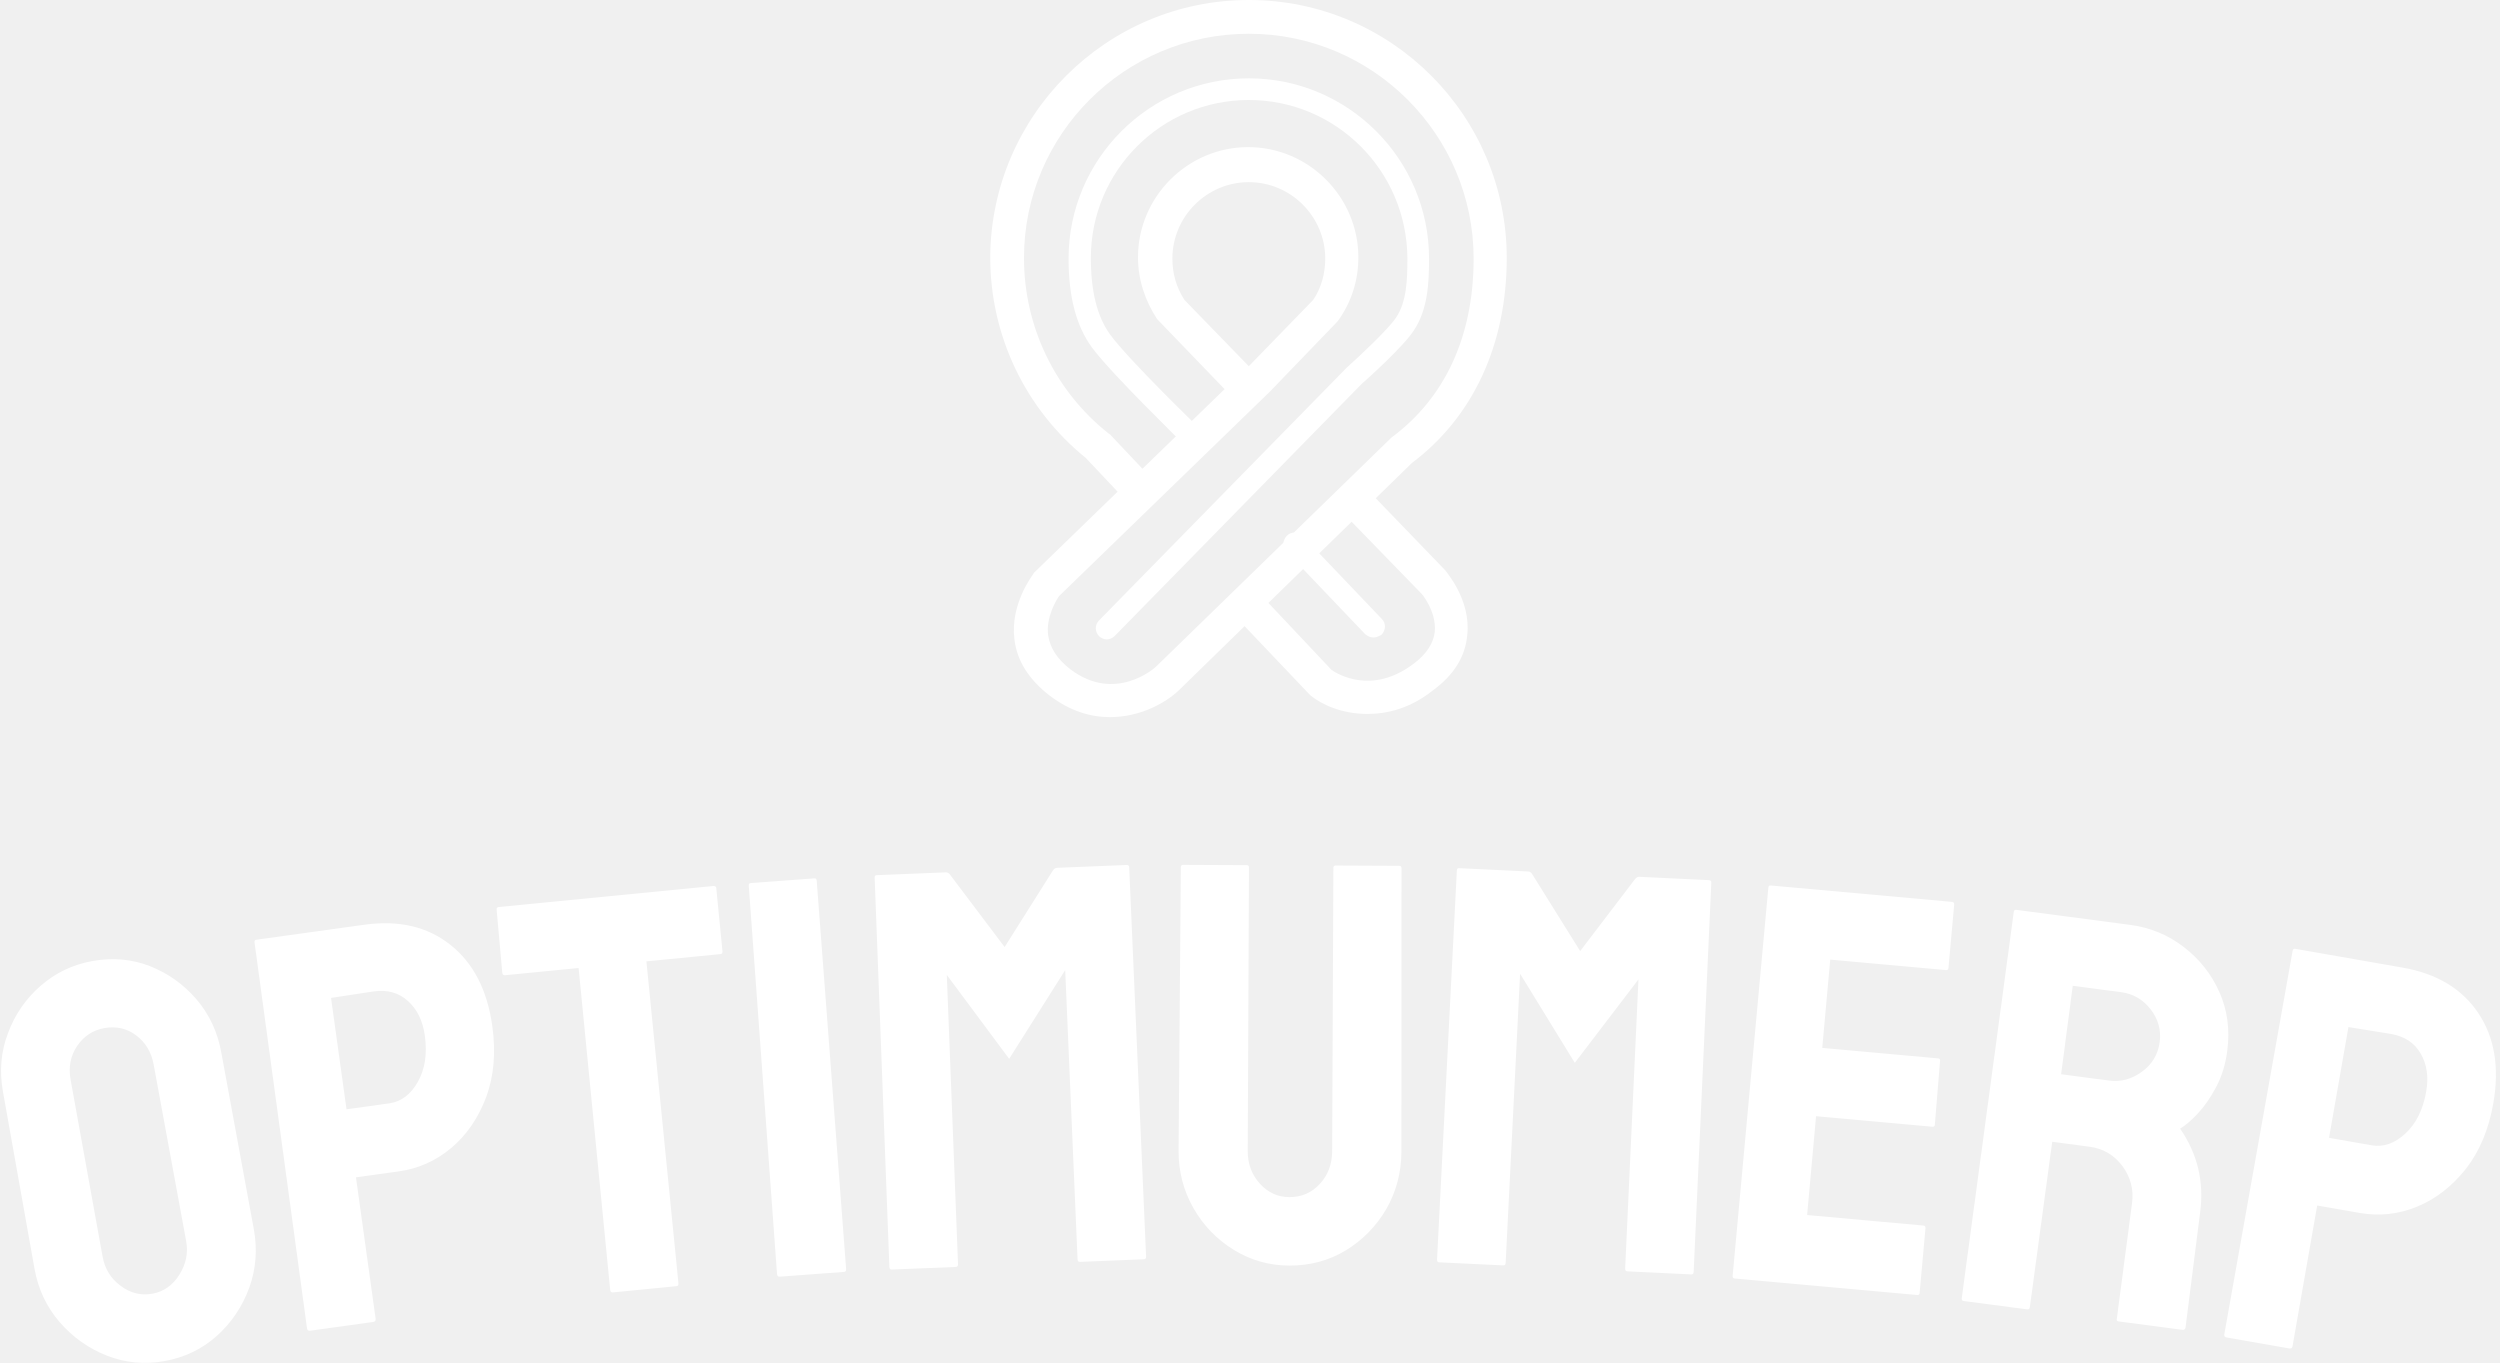
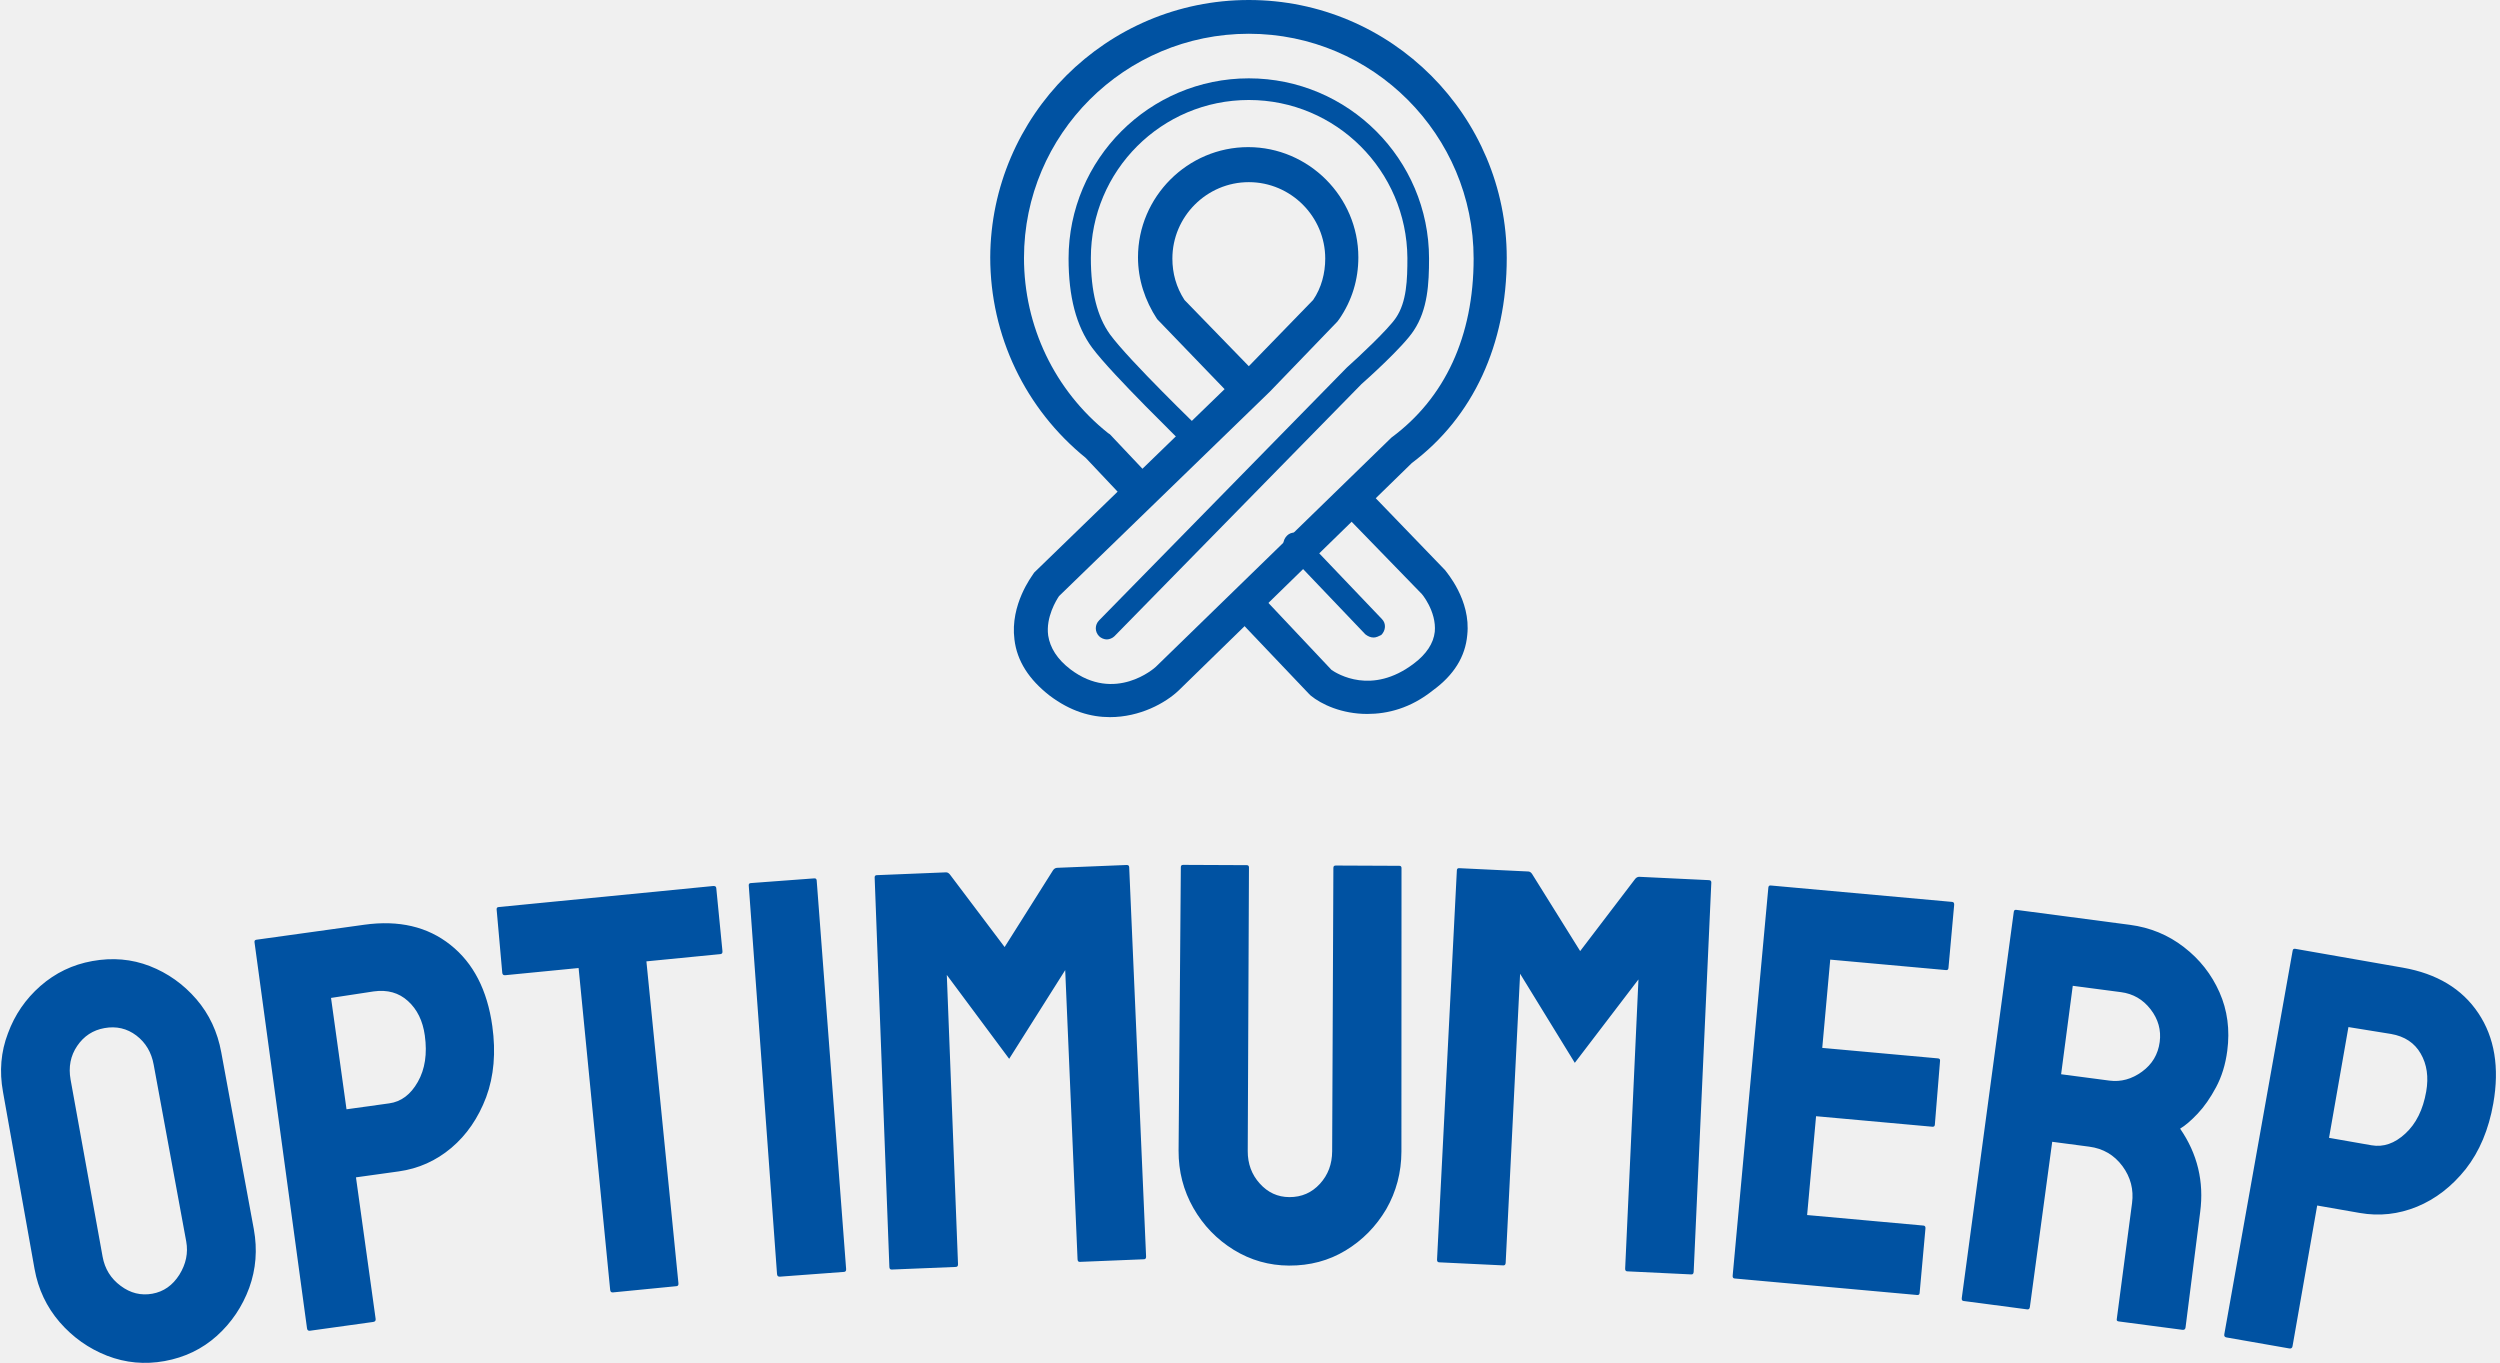
<svg xmlns="http://www.w3.org/2000/svg" version="1.1" width="2000" height="1090" viewBox="0 0 2000 1090">
  <g transform="matrix(1,0,0,1,-1.207572,0.1503338)">
    <svg viewBox="0 0 396 216" data-background-color="#6936f5" preserveAspectRatio="xMidYMid meet" height="1090" width="2000">
      <g id="tight-bounds" transform="matrix(1,0,0,1,0.2401696,-0.02979092)">
        <svg viewBox="0 0 395.52 216.06" height="216.06" width="395.52">
          <g>
            <svg viewBox="0 0 395.52 216.06" height="216.06" width="395.52">
              <g transform="matrix(1,0,0,1,0,137.1099)">
                <svg viewBox="0 0 395.52 78.95" height="78.95" width="395.52">
                  <g id="textblocktransform">
                    <svg viewBox="0 0 395.52 78.95" height="78.95" width="395.52" id="textblock">
                      <g>
                        <svg viewBox="0 0 395.52 78.95" height="78.95" width="395.52">
                          <g transform="matrix(1,0,0,1,0,0)">
-                             <svg width="395.52" viewBox="-0.181 -28.019 218.979 43.71" height="78.95" data-palette-color="#ffffff">
-                               <path d="M14.17 15.534v0c-1.738 0.314-3.42 0.158-5.044-0.47v0c-1.619-0.635-3.006-1.618-4.161-2.947-1.148-1.33-1.884-2.888-2.206-4.672v0l-2.769-15.535c-0.329-1.817-0.184-3.53 0.433-5.139v0c0.594-1.625 1.545-3.013 2.855-4.164 1.311-1.145 2.825-1.873 4.544-2.183v0c1.784-0.323 3.467-0.176 5.048 0.438v0c1.589 0.621 2.953 1.59 4.093 2.909 1.133 1.319 1.862 2.878 2.187 4.675v0l2.857 15.519c0.323 1.784 0.188 3.496-0.403 5.134v0c-0.609 1.655-1.557 3.062-2.844 4.223-1.289 1.154-2.818 1.892-4.59 2.212zM13.101 9.62v0c0.991-0.179 1.781-0.735 2.371-1.668 0.582-0.939 0.783-1.91 0.601-2.914v0l-2.857-15.519c-0.196-1.082-0.702-1.936-1.52-2.561-0.824-0.623-1.761-0.84-2.81-0.65v0c-1.004 0.181-1.797 0.701-2.381 1.559-0.589 0.865-0.782 1.855-0.581 2.97v0l2.808 15.529c0.193 1.069 0.72 1.923 1.58 2.559 0.855 0.645 1.784 0.876 2.789 0.695zM32.482 12.099v0l-5.537 0.77c-0.158 0.022-0.249-0.046-0.27-0.205v0l-4.609-33.888c-0.018-0.132 0.035-0.207 0.161-0.224v0l9.489-1.319c3.018-0.419 5.533 0.17 7.545 1.768 2.012 1.592 3.237 3.969 3.677 7.132v0c0.321 2.311 0.142 4.389-0.538 6.233v0c-0.694 1.833-1.713 3.317-3.056 4.453-1.35 1.137-2.89 1.825-4.619 2.066v0l-3.754 0.522 1.726 12.42c0.022 0.158-0.05 0.249-0.215 0.272zM32.529-16.913v0l-3.747 0.571 1.359 9.776 3.754-0.522c1.043-0.145 1.878-0.773 2.504-1.882 0.633-1.111 0.838-2.469 0.615-4.074v0c-0.179-1.288-0.672-2.296-1.48-3.025-0.801-0.73-1.803-1.011-3.005-0.844zM59.109 8.958v0l-5.583 0.548c-0.146 0.014-0.227-0.058-0.243-0.218v0l-2.771-28.254-6.439 0.631c-0.159 0.016-0.247-0.056-0.262-0.215v0l-0.494-5.548c-0.013-0.133 0.044-0.205 0.169-0.218v0l18.82-1.846c0.179-0.018 0.275 0.04 0.288 0.173v0l0.544 5.543c0.016 0.159-0.043 0.245-0.176 0.259v0l-6.499 0.637 2.811 28.251c0.016 0.159-0.04 0.245-0.165 0.257zM73.81 7.706v0l-5.624 0.418c-0.16 0.012-0.245-0.062-0.258-0.222v0l-2.482-34.109c-0.01-0.133 0.048-0.204 0.174-0.214v0l5.575-0.414c0.133-0.01 0.204 0.052 0.214 0.185v0l2.583 34.102c0.012 0.16-0.049 0.244-0.182 0.254zM83.623 7.27v0l-5.635 0.23c-0.127 0.005-0.193-0.072-0.2-0.232v0l-1.292-34.176c-0.005-0.133 0.055-0.202 0.182-0.208v0l6.074-0.247c0.127-0.005 0.243 0.057 0.348 0.186v0l4.804 6.37 4.249-6.739c0.094-0.137 0.215-0.209 0.361-0.215v0l6.095-0.248c0.147-0.006 0.223 0.058 0.228 0.191v0l1.483 34.168c0.007 0.16-0.054 0.242-0.18 0.247v0l-5.636 0.23c-0.127 0.005-0.193-0.072-0.199-0.232v0l-1.084-25.377-4.918 7.786-5.474-7.363 0.984 25.381c0.007 0.16-0.057 0.243-0.19 0.248zM112.868 7.152v0c-1.747-0.008-3.365-0.468-4.854-1.381v0c-1.489-0.92-2.671-2.145-3.544-3.675-0.873-1.537-1.306-3.212-1.298-5.026v0l0.198-24.89c0.001-0.133 0.068-0.2 0.2-0.199v0l5.59 0.025c0.127 0.001 0.19 0.067 0.19 0.2v0l-0.108 24.89c-0.005 1.12 0.348 2.072 1.057 2.855 0.71 0.79 1.575 1.187 2.595 1.191v0c1.073 0.005 1.968-0.385 2.685-1.168 0.71-0.777 1.067-1.725 1.073-2.846v0l0.107-24.889c0.001-0.133 0.068-0.2 0.201-0.2v0l5.59 0.025c0.127 0.001 0.19 0.067 0.189 0.2v0l-0.008 24.891c-0.008 1.827-0.452 3.508-1.331 5.044v0c-0.9 1.523-2.089 2.731-3.566 3.625-1.477 0.894-3.132 1.336-4.966 1.328zM131.67 7.135v0l-5.633-0.27c-0.127-0.006-0.186-0.089-0.179-0.249v0l1.739-34.156c0.006-0.133 0.073-0.197 0.199-0.19v0l6.073 0.291c0.127 0.006 0.237 0.078 0.33 0.216v0l4.221 6.77 4.829-6.336c0.106-0.128 0.233-0.189 0.379-0.182v0l6.093 0.292c0.146 0.007 0.217 0.077 0.21 0.21v0l-1.549 34.165c-0.008 0.16-0.075 0.237-0.201 0.231v0l-5.633-0.27c-0.127-0.006-0.186-0.089-0.179-0.249v0l1.167-25.373-5.587 7.321-4.801-7.819-1.267 25.368c-0.008 0.16-0.078 0.237-0.211 0.23zM167.997 9.734v0l-16.024-1.45c-0.126-0.011-0.182-0.097-0.168-0.256v0l3.132-34.056c0.012-0.133 0.081-0.193 0.207-0.182v0l15.925 1.441c0.133 0.012 0.192 0.101 0.177 0.267v0l-0.501 5.537c-0.012 0.133-0.084 0.193-0.218 0.181v0l-10.158-0.919-0.701 7.748 10.158 0.92c0.133 0.012 0.193 0.081 0.182 0.207v0l-0.458 5.621c-0.011 0.126-0.084 0.183-0.216 0.172v0l-10.209-0.924-0.785 8.674 10.209 0.924c0.133 0.012 0.192 0.098 0.177 0.257v0l-0.512 5.667c-0.011 0.126-0.084 0.183-0.217 0.171zM177.662 10.996v0l-5.591-0.736c-0.126-0.017-0.178-0.104-0.157-0.263v0l4.565-33.894c0.017-0.132 0.089-0.19 0.215-0.174v0l9.974 1.314c1.785 0.235 3.366 0.887 4.745 1.957v0c1.38 1.063 2.419 2.383 3.119 3.961 0.7 1.578 0.928 3.293 0.684 5.144v0c-0.158 1.203-0.487 2.269-0.986 3.198v0c-0.5 0.936-1.039 1.709-1.617 2.319-0.578 0.61-1.089 1.047-1.534 1.311v0c1.524 2.211 2.11 4.652 1.759 7.322v0l-1.284 10.129c-0.021 0.159-0.114 0.227-0.279 0.205v0l-5.582-0.735c-0.132-0.017-0.192-0.076-0.179-0.175v0l1.345-10.211c0.157-1.19-0.124-2.272-0.843-3.248-0.725-0.976-1.696-1.545-2.912-1.705v0l-3.252-0.429-1.96 14.498c-0.021 0.159-0.097 0.229-0.23 0.212zM185.889-16.848v0l-4.233-0.557-1.023 7.763 4.234 0.557c1.011 0.133 1.967-0.128 2.866-0.782 0.892-0.649 1.41-1.519 1.554-2.609v0c0.138-1.044-0.13-2.001-0.802-2.87-0.667-0.861-1.532-1.362-2.596-1.502zM200.658 14.424v0l-5.507-0.965c-0.158-0.028-0.223-0.12-0.195-0.277v0l5.999-33.67c0.023-0.131 0.097-0.186 0.222-0.165v0l9.436 1.653c3.001 0.526 5.214 1.857 6.641 3.996 1.427 2.131 1.865 4.77 1.314 7.915v0c-0.403 2.298-1.21 4.221-2.422 5.769v0c-1.223 1.532-2.647 2.633-4.274 3.302-1.633 0.668-3.31 0.852-5.03 0.55v0l-3.733-0.653-2.164 12.352c-0.028 0.158-0.123 0.222-0.287 0.193zM209.594-13.178v0l-3.742-0.605-1.703 9.722 3.733 0.654c1.038 0.182 2.025-0.16 2.961-1.025 0.943-0.864 1.554-2.093 1.834-3.689v0c0.224-1.281 0.064-2.392-0.482-3.333-0.539-0.94-1.406-1.515-2.601-1.724z" opacity="1" transform="matrix(1,0,0,1,0,0)" fill="#ffffff" class="wordmark-text-0" data-fill-palette-color="primary" id="text-0" />
+                             <svg width="395.52" viewBox="-0.181 -28.019 218.979 43.71" height="78.95" data-palette-color="#0052a2">
+                               <path d="M14.17 15.534v0c-1.738 0.314-3.42 0.158-5.044-0.47v0c-1.619-0.635-3.006-1.618-4.161-2.947-1.148-1.33-1.884-2.888-2.206-4.672v0l-2.769-15.535c-0.329-1.817-0.184-3.53 0.433-5.139v0c0.594-1.625 1.545-3.013 2.855-4.164 1.311-1.145 2.825-1.873 4.544-2.183v0c1.784-0.323 3.467-0.176 5.048 0.438v0c1.589 0.621 2.953 1.59 4.093 2.909 1.133 1.319 1.862 2.878 2.187 4.675v0l2.857 15.519c0.323 1.784 0.188 3.496-0.403 5.134v0c-0.609 1.655-1.557 3.062-2.844 4.223-1.289 1.154-2.818 1.892-4.59 2.212zM13.101 9.62v0c0.991-0.179 1.781-0.735 2.371-1.668 0.582-0.939 0.783-1.91 0.601-2.914v0l-2.857-15.519c-0.196-1.082-0.702-1.936-1.52-2.561-0.824-0.623-1.761-0.84-2.81-0.65v0c-1.004 0.181-1.797 0.701-2.381 1.559-0.589 0.865-0.782 1.855-0.581 2.97v0l2.808 15.529c0.193 1.069 0.72 1.923 1.58 2.559 0.855 0.645 1.784 0.876 2.789 0.695zM32.482 12.099v0l-5.537 0.77c-0.158 0.022-0.249-0.046-0.27-0.205v0l-4.609-33.888c-0.018-0.132 0.035-0.207 0.161-0.224v0l9.489-1.319c3.018-0.419 5.533 0.17 7.545 1.768 2.012 1.592 3.237 3.969 3.677 7.132v0c0.321 2.311 0.142 4.389-0.538 6.233v0c-0.694 1.833-1.713 3.317-3.056 4.453-1.35 1.137-2.89 1.825-4.619 2.066v0l-3.754 0.522 1.726 12.42c0.022 0.158-0.05 0.249-0.215 0.272zM32.529-16.913v0l-3.747 0.571 1.359 9.776 3.754-0.522c1.043-0.145 1.878-0.773 2.504-1.882 0.633-1.111 0.838-2.469 0.615-4.074v0c-0.179-1.288-0.672-2.296-1.48-3.025-0.801-0.73-1.803-1.011-3.005-0.844zM59.109 8.958v0l-5.583 0.548c-0.146 0.014-0.227-0.058-0.243-0.218v0l-2.771-28.254-6.439 0.631c-0.159 0.016-0.247-0.056-0.262-0.215v0l-0.494-5.548c-0.013-0.133 0.044-0.205 0.169-0.218v0l18.82-1.846c0.179-0.018 0.275 0.04 0.288 0.173v0l0.544 5.543c0.016 0.159-0.043 0.245-0.176 0.259v0l-6.499 0.637 2.811 28.251c0.016 0.159-0.04 0.245-0.165 0.257zM73.81 7.706v0l-5.624 0.418c-0.16 0.012-0.245-0.062-0.258-0.222v0l-2.482-34.109c-0.01-0.133 0.048-0.204 0.174-0.214v0l5.575-0.414c0.133-0.01 0.204 0.052 0.214 0.185v0l2.583 34.102c0.012 0.16-0.049 0.244-0.182 0.254zM83.623 7.27v0l-5.635 0.23c-0.127 0.005-0.193-0.072-0.2-0.232v0l-1.292-34.176c-0.005-0.133 0.055-0.202 0.182-0.208v0l6.074-0.247c0.127-0.005 0.243 0.057 0.348 0.186v0l4.804 6.37 4.249-6.739c0.094-0.137 0.215-0.209 0.361-0.215v0l6.095-0.248c0.147-0.006 0.223 0.058 0.228 0.191v0l1.483 34.168c0.007 0.16-0.054 0.242-0.18 0.247v0l-5.636 0.23c-0.127 0.005-0.193-0.072-0.199-0.232v0l-1.084-25.377-4.918 7.786-5.474-7.363 0.984 25.381c0.007 0.16-0.057 0.243-0.19 0.248zM112.868 7.152v0c-1.747-0.008-3.365-0.468-4.854-1.381v0c-1.489-0.92-2.671-2.145-3.544-3.675-0.873-1.537-1.306-3.212-1.298-5.026v0l0.198-24.89c0.001-0.133 0.068-0.2 0.2-0.199v0l5.59 0.025c0.127 0.001 0.19 0.067 0.19 0.2v0l-0.108 24.89c-0.005 1.12 0.348 2.072 1.057 2.855 0.71 0.79 1.575 1.187 2.595 1.191v0c1.073 0.005 1.968-0.385 2.685-1.168 0.71-0.777 1.067-1.725 1.073-2.846v0l0.107-24.889c0.001-0.133 0.068-0.2 0.201-0.2v0l5.59 0.025c0.127 0.001 0.19 0.067 0.189 0.2v0l-0.008 24.891c-0.008 1.827-0.452 3.508-1.331 5.044v0c-0.9 1.523-2.089 2.731-3.566 3.625-1.477 0.894-3.132 1.336-4.966 1.328zM131.67 7.135v0l-5.633-0.27c-0.127-0.006-0.186-0.089-0.179-0.249v0l1.739-34.156c0.006-0.133 0.073-0.197 0.199-0.19v0l6.073 0.291c0.127 0.006 0.237 0.078 0.33 0.216v0l4.221 6.77 4.829-6.336c0.106-0.128 0.233-0.189 0.379-0.182v0l6.093 0.292c0.146 0.007 0.217 0.077 0.21 0.21v0l-1.549 34.165c-0.008 0.16-0.075 0.237-0.201 0.231v0l-5.633-0.27c-0.127-0.006-0.186-0.089-0.179-0.249v0l1.167-25.373-5.587 7.321-4.801-7.819-1.267 25.368c-0.008 0.16-0.078 0.237-0.211 0.23zM167.997 9.734v0l-16.024-1.45c-0.126-0.011-0.182-0.097-0.168-0.256v0l3.132-34.056c0.012-0.133 0.081-0.193 0.207-0.182v0l15.925 1.441c0.133 0.012 0.192 0.101 0.177 0.267v0l-0.501 5.537c-0.012 0.133-0.084 0.193-0.218 0.181v0l-10.158-0.919-0.701 7.748 10.158 0.92c0.133 0.012 0.193 0.081 0.182 0.207v0l-0.458 5.621c-0.011 0.126-0.084 0.183-0.216 0.172v0l-10.209-0.924-0.785 8.674 10.209 0.924c0.133 0.012 0.192 0.098 0.177 0.257v0l-0.512 5.667c-0.011 0.126-0.084 0.183-0.217 0.171zM177.662 10.996v0l-5.591-0.736c-0.126-0.017-0.178-0.104-0.157-0.263v0l4.565-33.894c0.017-0.132 0.089-0.19 0.215-0.174v0l9.974 1.314c1.785 0.235 3.366 0.887 4.745 1.957v0c1.38 1.063 2.419 2.383 3.119 3.961 0.7 1.578 0.928 3.293 0.684 5.144v0c-0.158 1.203-0.487 2.269-0.986 3.198v0c-0.5 0.936-1.039 1.709-1.617 2.319-0.578 0.61-1.089 1.047-1.534 1.311v0c1.524 2.211 2.11 4.652 1.759 7.322v0l-1.284 10.129c-0.021 0.159-0.114 0.227-0.279 0.205v0l-5.582-0.735c-0.132-0.017-0.192-0.076-0.179-0.175v0l1.345-10.211c0.157-1.19-0.124-2.272-0.843-3.248-0.725-0.976-1.696-1.545-2.912-1.705v0l-3.252-0.429-1.96 14.498c-0.021 0.159-0.097 0.229-0.23 0.212zM185.889-16.848v0l-4.233-0.557-1.023 7.763 4.234 0.557c1.011 0.133 1.967-0.128 2.866-0.782 0.892-0.649 1.41-1.519 1.554-2.609v0c0.138-1.044-0.13-2.001-0.802-2.87-0.667-0.861-1.532-1.362-2.596-1.502zM200.658 14.424v0l-5.507-0.965c-0.158-0.028-0.223-0.12-0.195-0.277v0l5.999-33.67c0.023-0.131 0.097-0.186 0.222-0.165v0l9.436 1.653c3.001 0.526 5.214 1.857 6.641 3.996 1.427 2.131 1.865 4.77 1.314 7.915v0c-0.403 2.298-1.21 4.221-2.422 5.769v0c-1.223 1.532-2.647 2.633-4.274 3.302-1.633 0.668-3.31 0.852-5.03 0.55v0l-3.733-0.653-2.164 12.352c-0.028 0.158-0.123 0.222-0.287 0.193zM209.594-13.178v0l-3.742-0.605-1.703 9.722 3.733 0.654c1.038 0.182 2.025-0.16 2.961-1.025 0.943-0.864 1.554-2.093 1.834-3.689v0c0.224-1.281 0.064-2.392-0.482-3.333-0.539-0.94-1.406-1.515-2.601-1.724z" opacity="1" transform="matrix(1,0,0,1,0,0)" fill="#0052a2" class="wordmark-text-0" data-fill-palette-color="primary" id="text-0" />
                            </svg>
                          </g>
                        </svg>
                      </g>
                    </svg>
                  </g>
                </svg>
              </g>
              <g transform="matrix(1,0,0,1,156.8178,0)">
                <svg viewBox="0 0 81.884 113.689" height="113.689" width="81.884">
                  <g>
                    <svg version="1.1" x="0" y="0" viewBox="11.8 9.3 81.1 112.6" enable-background="new 0 0 108.3 129.2" xml:space="preserve" height="113.689" width="81.884" class="icon-icon-0" data-fill-palette-color="accent" id="icon-0">
-                       <g fill="#ffffff" data-fill-palette-color="accent">
-                         <g fill="#ffffff" data-fill-palette-color="accent">
-                           <g fill="#ffffff" data-fill-palette-color="accent">
-                             <g fill="#ffffff" data-fill-palette-color="accent">
-                               <path fill="#ffffff" d="M71 121.4c-4 0-7.2-1.5-8.9-2.9l-0.3-0.3L50.2 106l3.8-3.6 11.4 12.1c0.9 0.6 6.3 4 12.9-1 2-1.5 3.1-3.2 3.3-5 0.3-3.2-2.1-6.1-2.2-6.1l-13.6-14 3.8-3.7 13.6 14.1c0.2 0.3 4.1 4.7 3.5 10.2-0.3 3.4-2.1 6.3-5.4 8.7C77.8 120.5 74.2 121.4 71 121.4z" data-fill-palette-color="accent" />
+                       <g fill="#0052a2" data-fill-palette-color="accent">
+                         <g fill="#0052a2" data-fill-palette-color="accent">
+                           <g fill="#0052a2" data-fill-palette-color="accent">
+                             <g fill="#0052a2" data-fill-palette-color="accent">
+                               <path fill="#0052a2" d="M71 121.4c-4 0-7.2-1.5-8.9-2.9l-0.3-0.3L50.2 106l3.8-3.6 11.4 12.1c0.9 0.6 6.3 4 12.9-1 2-1.5 3.1-3.2 3.3-5 0.3-3.2-2.1-6.1-2.2-6.1l-13.6-14 3.8-3.7 13.6 14.1c0.2 0.3 4.1 4.7 3.5 10.2-0.3 3.4-2.1 6.3-5.4 8.7C77.8 120.5 74.2 121.4 71 121.4z" data-fill-palette-color="accent" />
                            </g>
                          </g>
                        </g>
-                         <g fill="#ffffff" data-fill-palette-color="accent">
-                           <g fill="#ffffff" data-fill-palette-color="accent">
-                             <g fill="#ffffff" data-fill-palette-color="accent">
-                               <path fill="#ffffff" d="M72 109.4c-0.5 0-0.9-0.2-1.3-0.5l-12.4-13c-0.7-0.7-0.6-1.8 0.1-2.5 0.7-0.7 1.8-0.6 2.5 0.1l12.4 13c0.7 0.7 0.6 1.8-0.1 2.5C72.8 109.2 72.4 109.4 72 109.4z" data-fill-palette-color="accent" />
+                         <g fill="#0052a2" data-fill-palette-color="accent">
+                           <g fill="#0052a2" data-fill-palette-color="accent">
+                             <g fill="#0052a2" data-fill-palette-color="accent">
+                               <path fill="#0052a2" d="M72 109.4c-0.5 0-0.9-0.2-1.3-0.5l-12.4-13c-0.7-0.7-0.6-1.8 0.1-2.5 0.7-0.7 1.8-0.6 2.5 0.1l12.4 13c0.7 0.7 0.6 1.8-0.1 2.5C72.8 109.2 72.4 109.4 72 109.4z" data-fill-palette-color="accent" />
                            </g>
                          </g>
                        </g>
-                         <g fill="#ffffff" data-fill-palette-color="accent">
-                           <g fill="#ffffff" data-fill-palette-color="accent">
-                             <g fill="#ffffff" data-fill-palette-color="accent">
-                               <path fill="#ffffff" d="M30.1 109.7c-0.4 0-0.9-0.2-1.2-0.5-0.7-0.7-0.7-1.8 0-2.5L67.8 67c1.8-1.6 6.5-6 7.7-7.8 1.7-2.5 1.8-6 1.8-9.4C77.2 36.1 66.1 25 52.4 25S27.6 36.1 27.6 49.8c0 5.3 1 9.2 3 12 3 4.1 14.2 14.9 14.3 15 0.7 0.7 0.7 1.8 0 2.5-0.7 0.7-1.8 0.7-2.5 0C42 78.8 31 68.2 27.8 63.9c-2.5-3.4-3.7-8-3.7-14 0-15.6 12.7-28.3 28.3-28.3s28.3 12.7 28.3 28.3c0 3.9-0.2 8-2.4 11.3-1.6 2.5-7.5 7.8-8.2 8.4l-38.8 39.6C31 109.5 30.5 109.7 30.1 109.7z" data-fill-palette-color="accent" />
+                         <g fill="#0052a2" data-fill-palette-color="accent">
+                           <g fill="#0052a2" data-fill-palette-color="accent">
+                             <g fill="#0052a2" data-fill-palette-color="accent">
+                               <path fill="#0052a2" d="M30.1 109.7c-0.4 0-0.9-0.2-1.2-0.5-0.7-0.7-0.7-1.8 0-2.5L67.8 67c1.8-1.6 6.5-6 7.7-7.8 1.7-2.5 1.8-6 1.8-9.4C77.2 36.1 66.1 25 52.4 25S27.6 36.1 27.6 49.8c0 5.3 1 9.2 3 12 3 4.1 14.2 14.9 14.3 15 0.7 0.7 0.7 1.8 0 2.5-0.7 0.7-1.8 0.7-2.5 0C42 78.8 31 68.2 27.8 63.9c-2.5-3.4-3.7-8-3.7-14 0-15.6 12.7-28.3 28.3-28.3s28.3 12.7 28.3 28.3c0 3.9-0.2 8-2.4 11.3-1.6 2.5-7.5 7.8-8.2 8.4l-38.8 39.6C31 109.5 30.5 109.7 30.1 109.7z" data-fill-palette-color="accent" />
                            </g>
                          </g>
                        </g>
-                         <g fill="#ffffff" data-fill-palette-color="accent">
-                           <g fill="#ffffff" data-fill-palette-color="accent">
-                             <g fill="#ffffff" data-fill-palette-color="accent">
-                               <path fill="#ffffff" d="M30.6 121.9c-3 0-6.2-0.9-9.5-3.4-3.2-2.5-5.1-5.4-5.5-8.8-0.7-5.5 2.8-10 2.9-10.2l0.2-0.3 13.1-12.7-5-5.3c-9.5-7.7-15-19.2-15-31.5C11.9 27.5 30 9.3 52.4 9.3s40.5 18.2 40.5 40.5c0 13.6-5.3 25-14.9 32.2l-36.6 35.7C39.3 119.7 35.3 121.9 30.6 121.9zM22.6 102.9c-0.4 0.6-2.1 3.3-1.7 6.2 0.3 1.9 1.4 3.7 3.5 5.3 7 5.3 13.2-0.2 13.4-0.4l37-36c8.4-6.2 12.9-15.9 12.9-28.1 0-19.4-15.8-35.3-35.3-35.3S17.1 30.4 17.1 49.8c0 10.7 4.8 20.8 13.2 27.5l0.3 0.2 5.1 5.4 12.9-12.5-10.6-11c-1.9-2.9-3-6.2-3-9.7 0-9.5 7.8-17.3 17.3-17.3s17.3 7.8 17.3 17.3c0 3.5-1 6.8-3 9.7l-0.3 0.4-10.6 11L22.6 102.9zM42.3 56.4l10.1 10.4 10.1-10.4c1.3-1.9 1.9-4.2 1.9-6.5 0-6.6-5.4-12-12-12s-12 5.4-12 12C40.4 52.2 41 54.4 42.3 56.4z" data-fill-palette-color="accent" />
+                         <g fill="#0052a2" data-fill-palette-color="accent">
+                           <g fill="#0052a2" data-fill-palette-color="accent">
+                             <g fill="#0052a2" data-fill-palette-color="accent">
+                               <path fill="#0052a2" d="M30.6 121.9c-3 0-6.2-0.9-9.5-3.4-3.2-2.5-5.1-5.4-5.5-8.8-0.7-5.5 2.8-10 2.9-10.2l0.2-0.3 13.1-12.7-5-5.3c-9.5-7.7-15-19.2-15-31.5C11.9 27.5 30 9.3 52.4 9.3s40.5 18.2 40.5 40.5c0 13.6-5.3 25-14.9 32.2l-36.6 35.7C39.3 119.7 35.3 121.9 30.6 121.9zM22.6 102.9c-0.4 0.6-2.1 3.3-1.7 6.2 0.3 1.9 1.4 3.7 3.5 5.3 7 5.3 13.2-0.2 13.4-0.4l37-36c8.4-6.2 12.9-15.9 12.9-28.1 0-19.4-15.8-35.3-35.3-35.3S17.1 30.4 17.1 49.8c0 10.7 4.8 20.8 13.2 27.5l0.3 0.2 5.1 5.4 12.9-12.5-10.6-11c-1.9-2.9-3-6.2-3-9.7 0-9.5 7.8-17.3 17.3-17.3s17.3 7.8 17.3 17.3c0 3.5-1 6.8-3 9.7l-0.3 0.4-10.6 11L22.6 102.9zM42.3 56.4l10.1 10.4 10.1-10.4c1.3-1.9 1.9-4.2 1.9-6.5 0-6.6-5.4-12-12-12s-12 5.4-12 12C40.4 52.2 41 54.4 42.3 56.4z" data-fill-palette-color="accent" />
                            </g>
                          </g>
                        </g>
                      </g>
                    </svg>
                  </g>
                </svg>
              </g>
              <g />
            </svg>
          </g>
          <defs />
        </svg>
        <rect width="395.52" height="216.06" fill="none" stroke="none" visibility="hidden" />
      </g>
    </svg>
  </g>
</svg>
